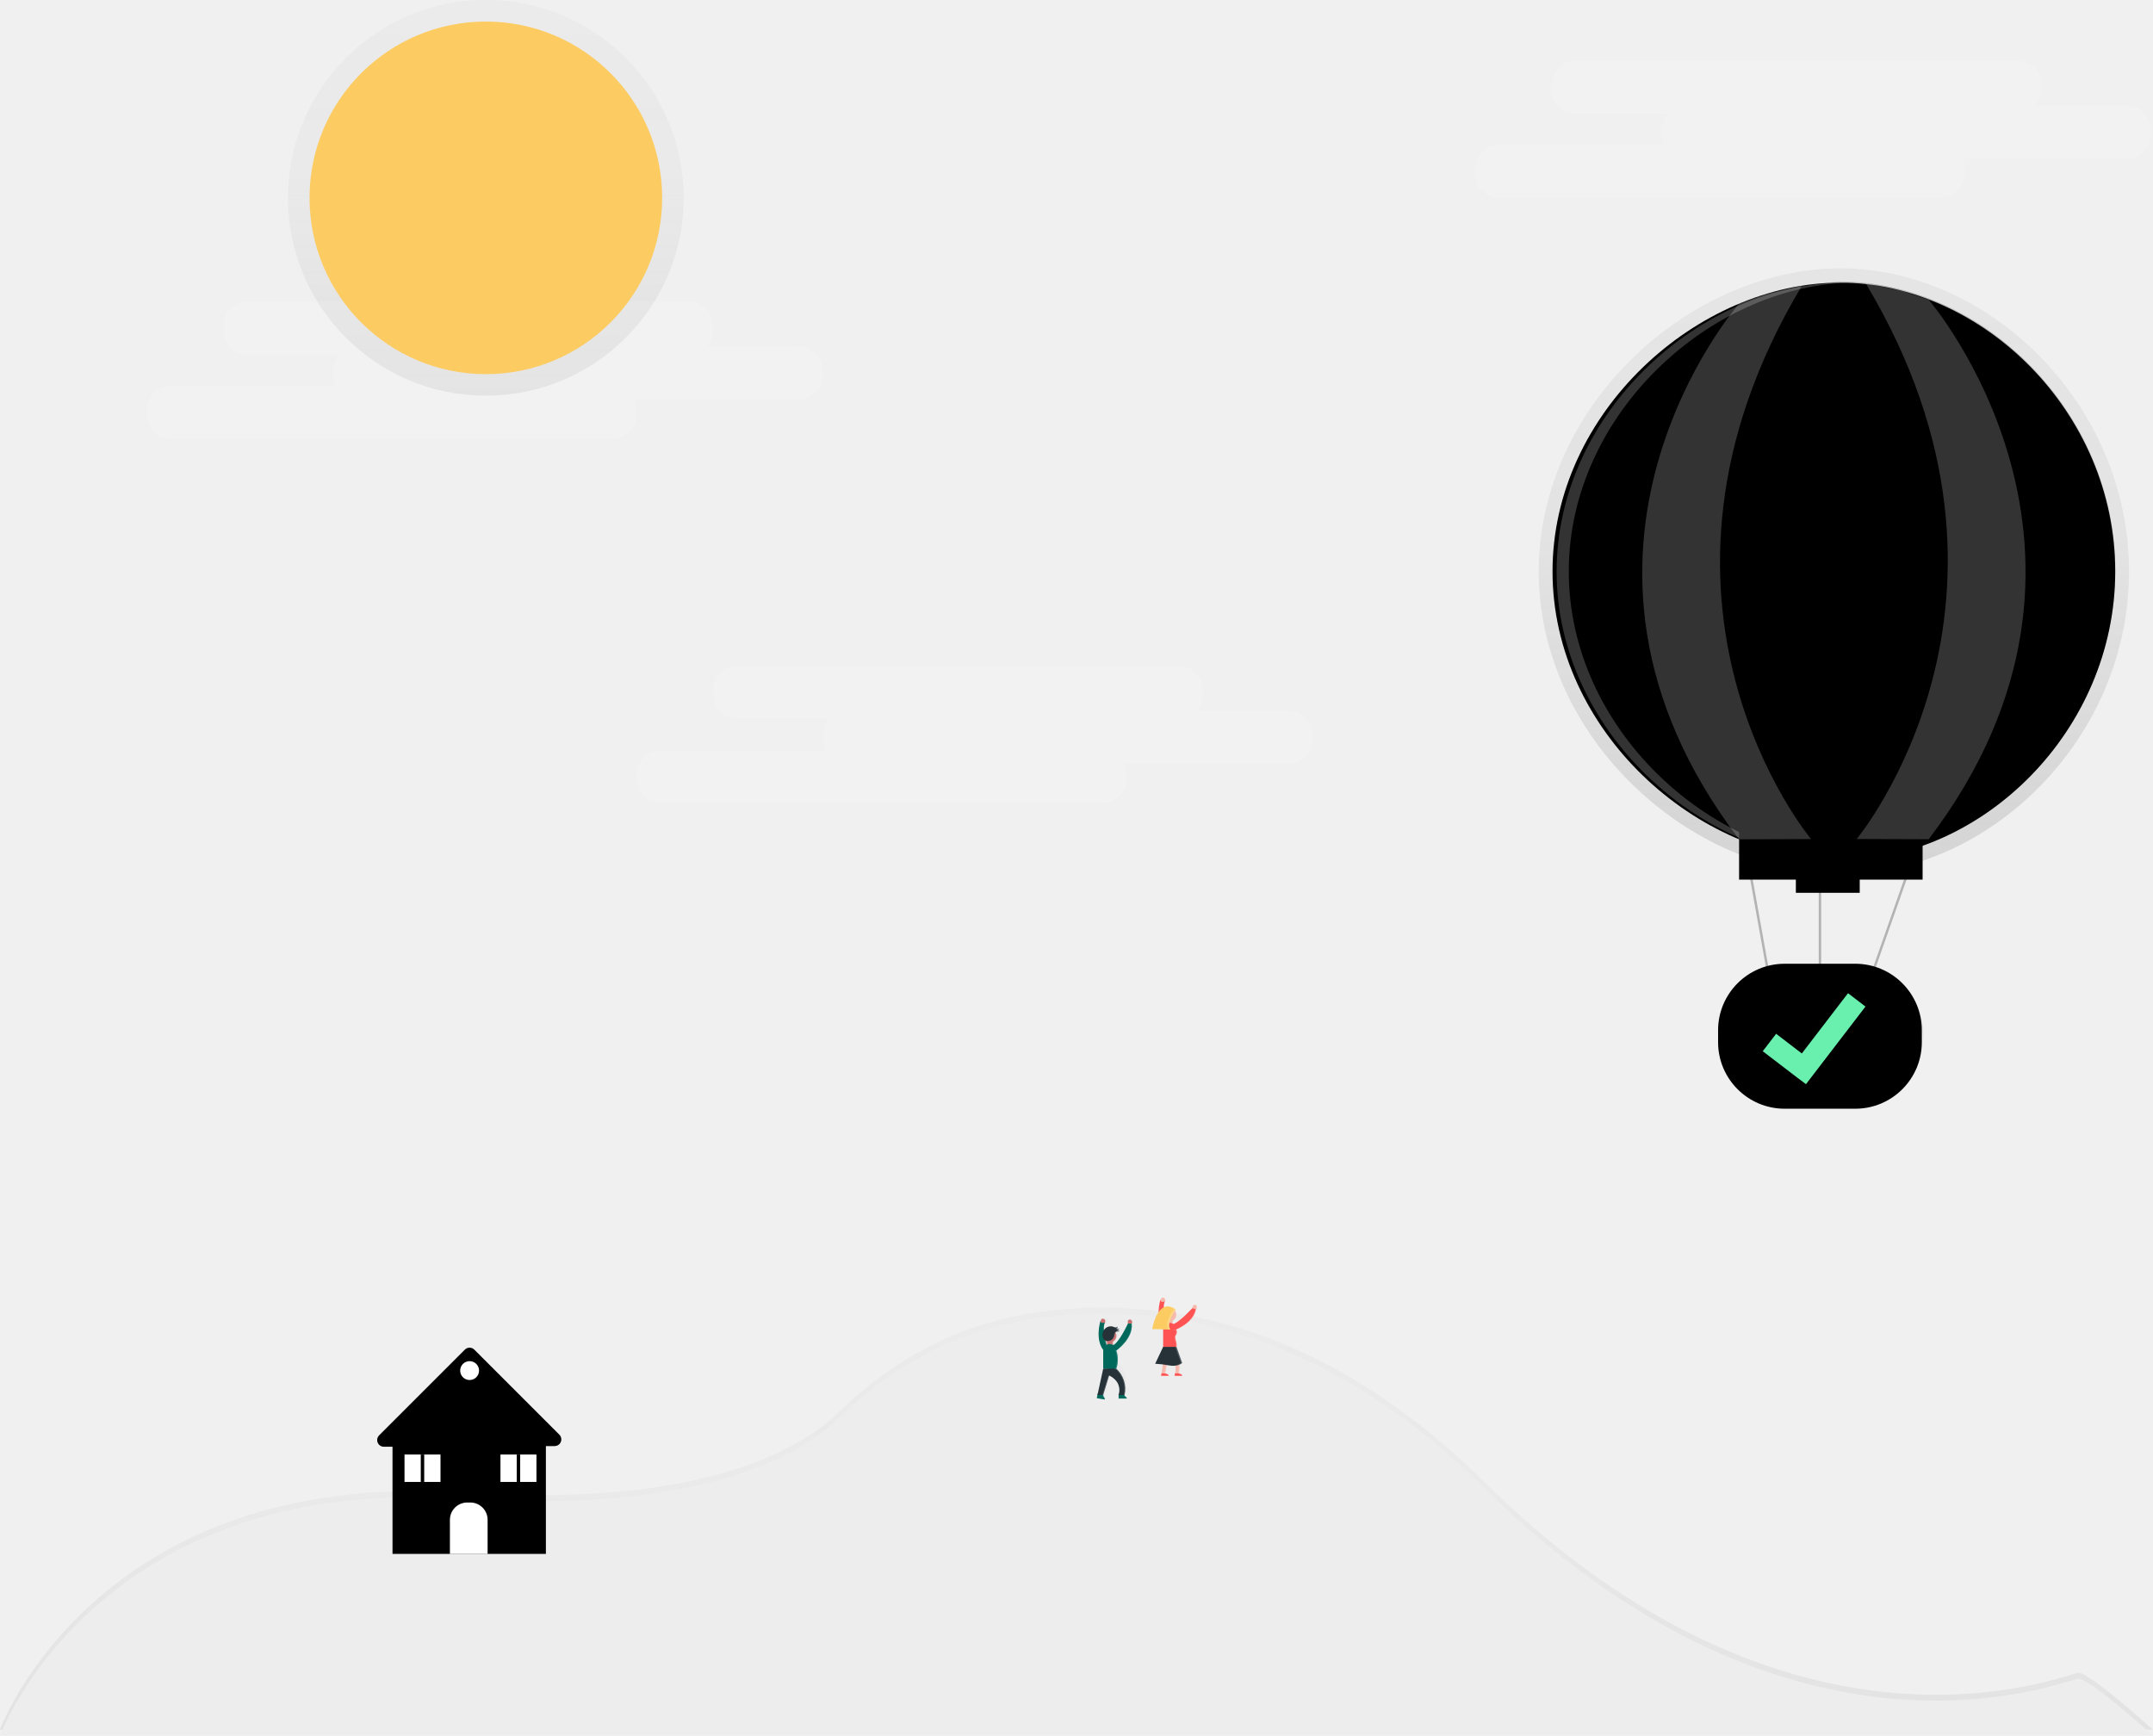
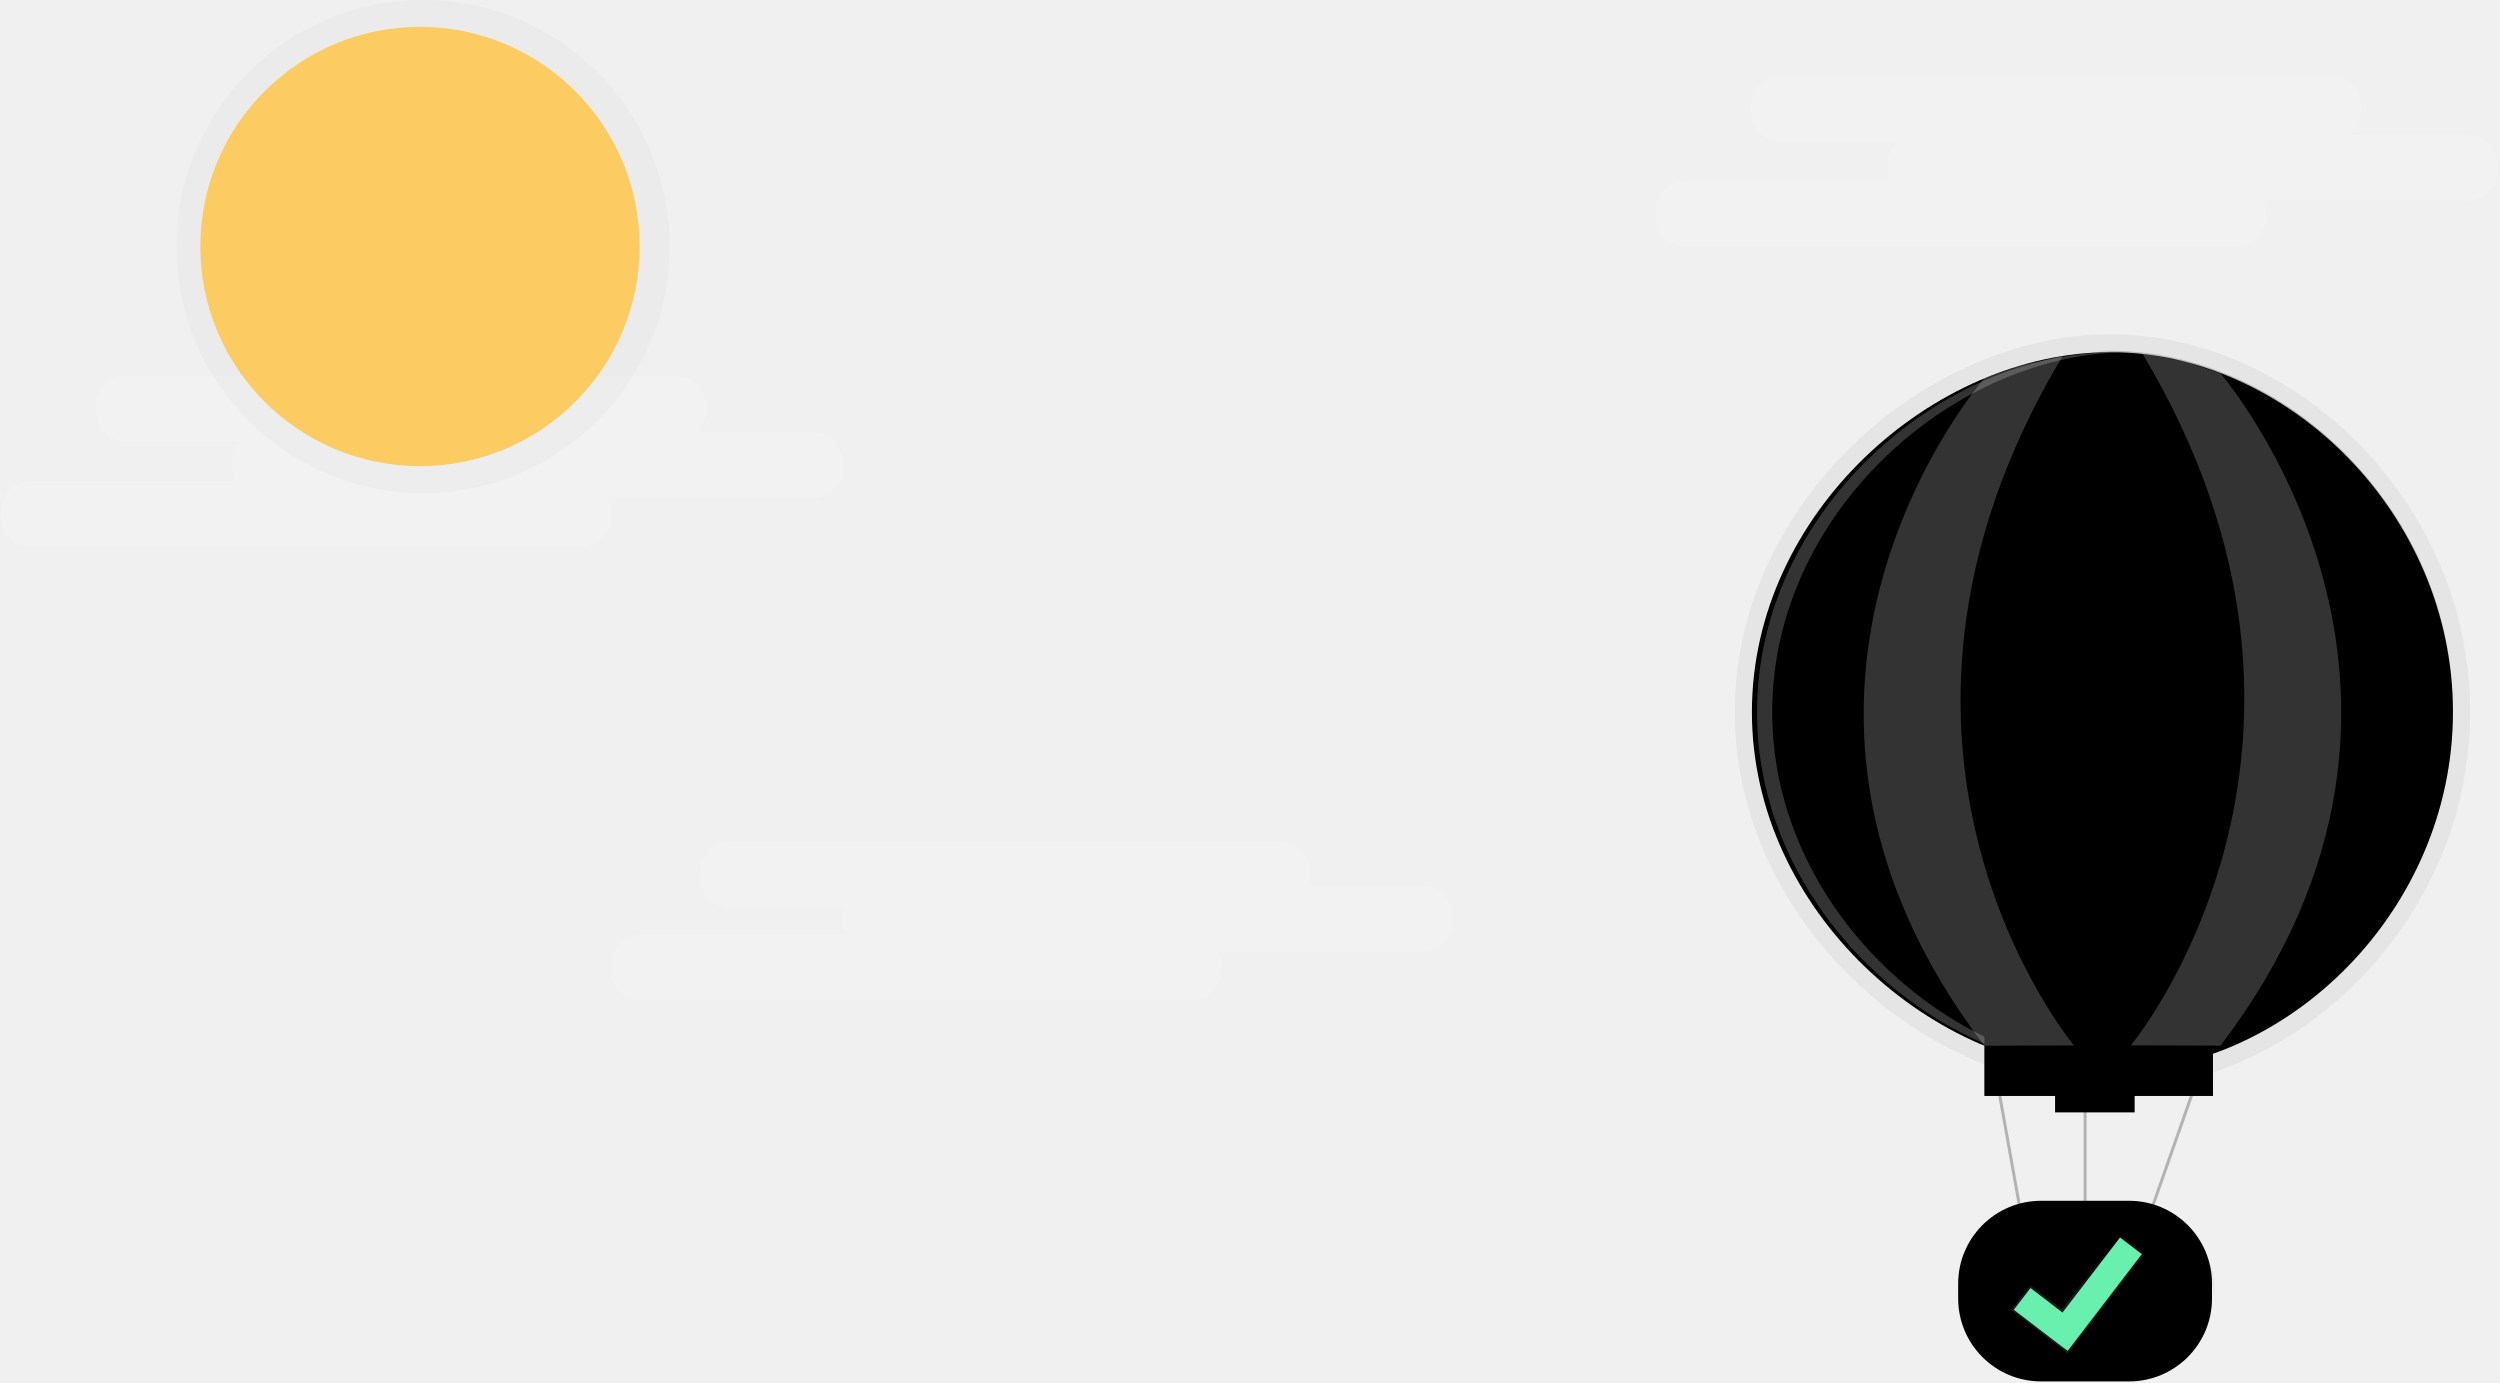
- <svg xmlns="http://www.w3.org/2000/svg" xmlns:xlink="http://www.w3.org/1999/xlink" id="9b8dff4b-368a-4ab8-bc0b-59c96572f6a5" data-name="Layer 1" width="883" height="711.86" viewBox="0 0 883 711.86">
+ <svg xmlns="http://www.w3.org/2000/svg" width="823px" height="455px" viewBox="0 0 823 455" version="1.1">
  <defs>
-     <linearGradient id="eab5defd-bb13-45ae-a86e-22d39d3e2cea" x1="600" y1="803.52" x2="600" y2="630.46" gradientUnits="userSpaceOnUse">
-       <stop offset="0" stop-color="gray" stop-opacity="0.25" />
-       <stop offset="0.54" stop-color="gray" stop-opacity="0.12" />
-       <stop offset="1" stop-color="gray" stop-opacity="0.1" />
+     <linearGradient x1="19926%" y1="16230%" x2="19926%" y2="0%" id="linearGradient-1">
+       <stop stop-color="#808080" stop-opacity="0.25" offset="0%" />
+       <stop stop-color="#808080" stop-opacity="0.12" offset="54%" />
+       <stop stop-color="#808080" stop-opacity="0.1" offset="100%" />
    </linearGradient>
-     <linearGradient id="666c504c-cd42-41b9-a03e-d98f4dda3eb5" x1="199.26" y1="162.3" x2="199.26" y2="0" xlink:href="#eab5defd-bb13-45ae-a86e-22d39d3e2cea" />
-     <linearGradient id="8e152b24-383a-4e7d-b315-0bee7e3d74a2" x1="2855.02" y1="635.26" x2="2855.02" y2="635.22" gradientTransform="matrix(-1, 0, 0, 1, 3466, 0)" xlink:href="#eab5defd-bb13-45ae-a86e-22d39d3e2cea" />
-     <linearGradient id="8f2a7dfd-1602-45be-be61-6ebd6ab5a03b" x1="2849.78" y1="664.28" x2="2849.78" y2="634.41" gradientTransform="matrix(-1, 0, 0, 1, 3466, 0)" xlink:href="#eab5defd-bb13-45ae-a86e-22d39d3e2cea" />
-     <linearGradient id="6fa74df0-cae9-46f9-9ace-4bf5394eec23" x1="902.47" y1="538.96" x2="902.47" y2="500.17" gradientTransform="translate(-157.49 -95.39) rotate(0.13)" gradientUnits="userSpaceOnUse">
-       <stop offset="0" stop-opacity="0.12" />
-       <stop offset="0.55" stop-opacity="0.09" />
-       <stop offset="1" stop-opacity="0.02" />
+     <linearGradient x1="49.816%" y1="100.119%" x2="50.018%" y2="0.016%" id="linearGradient-2">
+       <stop stop-color="#FFFFFF" stop-opacity="0.12" offset="0%" />
+       <stop stop-color="#FFFFFF" stop-opacity="0.09" offset="55%" />
+       <stop stop-color="#FFFFFF" stop-opacity="0.02" offset="100%" />
    </linearGradient>
-     <linearGradient id="1fbefcf2-1d0d-411f-b7ef-97a6712cae01" x1="910.63" y1="452.78" x2="910.63" y2="204.14" xlink:href="#eab5defd-bb13-45ae-a86e-22d39d3e2cea" />
+     <linearGradient x1="91063%" y1="45278%" x2="91063%" y2="20414%" id="linearGradient-3">
+       <stop stop-color="#808080" stop-opacity="0.25" offset="0%" />
+       <stop stop-color="#808080" stop-opacity="0.12" offset="54%" />
+       <stop stop-color="#808080" stop-opacity="0.1" offset="100%" />
+     </linearGradient>
  </defs>
-   <rect x="636.34" y="24.91" width="200.86" height="21.69" rx="9.96" ry="9.96" fill="#f2f2f2" />
-   <rect x="681.33" y="43.39" width="200.86" height="21.69" rx="9.96" ry="9.96" fill="#f2f2f2" />
-   <rect x="605" y="59.46" width="200.86" height="21.69" rx="9.96" ry="9.96" fill="#f2f2f2" />
-   <rect x="292.46" y="273.18" width="200.86" height="21.69" rx="9.96" ry="9.96" fill="#f2f2f2" />
-   <rect x="337.45" y="291.66" width="200.86" height="21.69" rx="9.96" ry="9.96" fill="#f2f2f2" />
-   <rect x="261.12" y="307.72" width="200.86" height="21.69" rx="9.96" ry="9.96" fill="#f2f2f2" />
-   <g opacity="0.5">
-     <path d="M1011,780.22c-4.82,0-115.7,48.21-244.25-78.74-69.81-68.93-138.19-76.27-186.11-68.58C551.19,637.62,524.3,652,503,672.83c-17.13,16.82-58.59,39.74-155.73,33.48-149.44-9.64-188.81,97.22-188.81,97.22h883S1015.79,780.22,1011,780.22Z" transform="translate(-158.5 -94.07)" fill="url(#eab5defd-bb13-45ae-a86e-22d39d3e2cea)" />
+   <g id="Page-1" stroke="none" stroke-width="1" fill="none" fill-rule="evenodd">
+     <g id="air_support">
+       <rect id="Rectangle-path" fill="#F2F2F2" fill-rule="nonzero" x="576.34" y="24.91" width="200.86" height="21.69" rx="9.96" />
+       <rect id="Rectangle-path" fill="#F2F2F2" fill-rule="nonzero" x="621.33" y="44.39" width="200.86" height="21.69" rx="9.96" />
+       <rect id="Rectangle-path" fill="#F2F2F2" fill-rule="nonzero" x="545" y="59.46" width="200.86" height="21.69" rx="9.96" />
+       <rect id="Rectangle-path" fill="#F2F2F2" fill-rule="nonzero" x="230.46" y="277.18" width="200.86" height="21.69" rx="9.96" />
+       <rect id="Rectangle-path" fill="#F2F2F2" fill-rule="nonzero" x="277.45" y="291.66" width="200.86" height="21.69" rx="9.96" />
+       <rect id="Rectangle-path" fill="#F2F2F2" fill-rule="nonzero" x="201.12" y="307.72" width="200.86" height="21.69" rx="9.96" />
+       <rect id="Rectangle-path" fill="#F2F2F2" fill-rule="nonzero" x="31.59" y="123.73" width="200.86" height="21.69" rx="9.96" />
+       <rect id="Rectangle-path" fill="#F2F2F2" fill-rule="nonzero" x="76.59" y="142.21" width="200.86" height="21.69" rx="9.96" />
+       <rect id="Rectangle-path" fill="#F2F2F2" fill-rule="nonzero" x="0.26" y="158.28" width="200.86" height="21.69" rx="9.96" />
+       <g id="Group" opacity="0.5" transform="translate(58, 0)" fill="url(#linearGradient-1)" fill-rule="nonzero">
+         <circle id="Oval" cx="81.26" cy="81.15" r="81.15" />
+       </g>
+       <circle id="Oval" fill="#FCCC63" fill-rule="nonzero" cx="138.26" cy="81.15" r="72.31" />
+       <polyline id="Shape" stroke="#B3B3B3" points="665.52 400.93 655.88 347.09 686.41 345.6 686.41 400.93 707.3 400.93 728.19 341.47" />
+       <rect id="Rectangle-path" fill="#000000" fill-rule="nonzero" x="644.63" y="395.3" width="83.56" height="59.46" rx="27.3" />
+       <path d="M699.27,395.3 L675.17,395.3 C658.771,395.349 645.489,408.631 645.44,425.03 C645.44,425.71 645.44,426.37 645.52,427.03 C646.62,411.451 659.553,399.36 675.17,399.31 L699.27,399.31 C714.887,399.36 727.82,411.451 728.92,427.03 C728.92,426.37 729,425.7 729,425.03 C728.951,408.631 715.669,395.349 699.27,395.3 Z" id="Shape" fill="#000000" fill-rule="nonzero" opacity="0.05" />
+       <polygon id="Shape" fill="url(#linearGradient-2)" fill-rule="nonzero" points="705.66 413.01 697.77 406.82 678.69 430.99 668.43 423.04 662.01 431.2 676.93 442.6 676.93 442.6 680.63 445.57" />
+       <polygon id="Shape" fill="#69F0AE" fill-rule="nonzero" points="705.08 412.86 697.92 407.38 678.97 432.1 668.44 424.02 662.95 431.18 677.06 441.98 677.06 441.98 680.68 444.69" />
+       <path d="M813.17,234.39 C813.17,303.05 755.81,358.71 694.74,358.71 C633.67,358.71 571.08,303.05 571.08,234.39 C571.08,165.73 633.67,110.07 694.75,110.07 C755.83,110.07 813.17,165.73 813.17,234.39 Z" id="Shape" fill="url(#linearGradient-3)" fill-rule="nonzero" />
+       <path d="M807.5,234.39 C807.5,299.84 752.83,352.89 694.61,352.89 C636.39,352.89 576.73,299.84 576.73,234.39 C576.73,168.94 636.41,115.93 694.62,115.93 C752.83,115.93 807.5,168.93 807.5,234.39 Z" id="Shape" fill="#000000" fill-rule="nonzero" />
+       <rect id="Rectangle-path" fill="#000000" fill-rule="nonzero" x="676.53" y="357.05" width="26.19" height="9.15" />
+       <g id="Group" opacity="0.2" transform="translate(690, 115)" fill="#000000" fill-rule="nonzero">
+         <path d="M4.62,0.48 C3.23,0.48 1.85,0.48 0.46,0.58 C57.09,3.03 109.19,55.09 109.19,118.98 C109.19,182.87 57.09,234.93 0.5,237.38 C1.89,237.44 3.28,237.48 4.66,237.48 C62.87,237.48 117.55,184.43 117.55,118.98 C117.55,53.53 62.83,0.48 4.62,0.48 Z" id="Shape" />
+       </g>
+       <g id="Group" opacity="0.2" transform="translate(578, 115)" fill="#FFFFFF" fill-rule="nonzero">
+         <path d="M5.4,119.39 C5.4,54.88 63.4,2.39 120.78,0.93 C119.95,0.93 119.12,0.93 118.29,0.93 C60.08,0.93 0.41,53.98 0.41,119.43 C0.41,184.88 60.07,237.93 118.28,237.93 C119.11,237.93 119.94,237.93 120.77,237.93 C63.37,236.37 5.4,183.93 5.4,119.39 Z" id="Shape" />
+       </g>
+       <rect id="Rectangle-path" fill="#000000" fill-rule="nonzero" x="653.25" y="336.26" width="75.26" height="24.53" />
+       <path d="M653.25,124.52 C653.25,124.52 563.86,226.7 653.25,344.26 L682.77,344.16 C682.77,344.16 601.28,247.04 679.03,117.16 L664.5,120.47 L653.25,124.52 Z" id="Shape" fill="#FFFFFF" fill-rule="nonzero" opacity="0.2" />
+       <path d="M731,122.93 C731,122.93 820.39,226.67 731,344.23 L701.48,344.13 C701.48,344.13 782.97,246.13 705.22,116.28 L719.77,119.19 L731,122.93 Z" id="Shape" fill="#FFFFFF" fill-rule="nonzero" opacity="0.2" />
+     </g>
  </g>
-   <path d="M158.5,805.93s39.37-106.86,188.81-97.22C444.45,715,485.92,692.05,503,675.24c21.26-20.87,48.14-35.21,77.56-39.93,47.92-7.69,116.31-.35,186.11,68.58,128.55,126.95,239.43,78.74,244.25,78.74s30.53,23.3,30.53,23.3Z" transform="translate(-158.5 -94.07)" fill="#f2f2f2" />
-   <path d="M158.5,805.93s39.37-106.86,188.81-97.22C444.45,715,485.92,692.05,503,675.24c21.26-20.87,48.14-35.21,77.56-39.93,47.92-7.69,116.31-.35,186.11,68.58,128.55,126.95,239.43,78.74,244.25,78.74s30.53,23.3,30.53,23.3Z" transform="translate(-158.5 -94.07)" opacity="0.02" />
-   <rect x="91.59" y="123.73" width="200.86" height="21.69" rx="9.96" ry="9.96" fill="#f2f2f2" />
-   <rect x="136.59" y="142.21" width="200.86" height="21.69" rx="9.96" ry="9.96" fill="#f2f2f2" />
-   <rect x="60.26" y="158.28" width="200.86" height="21.69" rx="9.96" ry="9.96" fill="#f2f2f2" />
-   <g opacity="0.5">
-     <circle cx="199.26" cy="81.15" r="81.15" fill="url(#666c504c-cd42-41b9-a03e-d98f4dda3eb5)" />
-   </g>
-   <circle cx="199.26" cy="81.15" r="72.31" fill="#fccc63" />
-   <rect x="160.98" y="590.63" width="62.9" height="46.73" fill="#000000" />
-   <path d="M314,682.8l35.15-35.15a2.74,2.74,0,0,1,3.88,0l34.87,34.87a2.74,2.74,0,0,1-1.93,4.68l-70,.28A2.74,2.74,0,0,1,314,682.8Z" transform="translate(-158.5 -94.07)" fill="#000000" />
-   <path d="M314,682.8l35.15-35.15a2.74,2.74,0,0,1,3.88,0l34.87,34.87a2.74,2.74,0,0,1-1.93,4.68l-70,.28A2.74,2.74,0,0,1,314,682.8Z" transform="translate(-158.5 -94.07)" opacity="0.05" />
-   <path d="M191.62,616.28h1.26a7.1,7.1,0,0,1,7.1,7.1v14a0,0,0,0,1,0,0H184.52a0,0,0,0,1,0,0v-14A7.1,7.1,0,0,1,191.62,616.28Z" fill="#fff" />
-   <circle cx="192.6" cy="562.17" r="3.87" fill="#fff" />
-   <rect x="165.9" y="596.6" width="14.76" height="11.24" fill="#fff" />
-   <rect x="172.57" y="596.6" width="1.41" height="11.24" fill="#000000" />
-   <rect x="205.25" y="596.6" width="14.76" height="11.24" fill="#fff" />
-   <rect x="211.93" y="596.6" width="1.41" height="11.24" fill="#000000" />
-   <g opacity="0.2">
-     <path d="M611,635.22v0C610.87,635.19,611,635.22,611,635.22Z" transform="translate(-158.5 -94.07)" fill="url(#8e152b24-383a-4e7d-b315-0bee7e3d74a2)" />
-   </g>
-   <g opacity="0.2">
-     <path d="M612.45,664.26h.12a.14.14,0,0,0,.09-.12.32.32,0,0,0,0-.12l0-.1c-.1-.24-.33-.56-.46-.84l-.06-.15a1.15,1.15,0,0,1,0-.2s0-.06,0-.09l2.16-7.09h0l.05-.17s2.75,1.18,3.46,3.54a5.54,5.54,0,0,1,.06,3.55h0v0l-.05.12h.05v1.3h3c.21-.1-.07-.36-.35-.62l-.07-.07-.18-.19h0a.94.94,0,0,1-.13-.19l-.05-.12,0-.07H620l0-.11a10.21,10.21,0,0,0-3.06-9.66v0a10.46,10.46,0,0,0,0-6.65c.28-.2,5.73-4.14,5.69-9.24a7,7,0,0,0,0-.82s.47-.39,0-1.1l0-.06v0l0,0,0,0,0,0,0,0,0,0,0,0,0,0h0l0,0h0l0,0h0l-.05,0h-.33a1.48,1.48,0,0,0-.61.2s-.31,1,0,1.26h-.08s-3.23,7-5.39,8l-.15-.09v-.91a1.1,1.1,0,0,0,0-.12h0a1.09,1.09,0,0,0,0-.11,2.45,2.45,0,0,0,.65-.49h0a2.45,2.45,0,0,0,.2-.24h0l.08-.12h0l.08-.14h0l.06-.13v0a2.42,2.42,0,0,0,.11-.29v0l0-.12v0l0-.15v0s0-.08,0-.12v0c0-.05,0-.1,0-.16a2.43,2.43,0,0,0-.15-.84q0-.11-.09-.22l-.05-.11-.07-.12a.8.8,0,0,1,.19-.17,1.13,1.13,0,0,1,.45-.14h.39l.08,0a.7.7,0,0,0,.16-.09.73.73,0,0,1,.26-.14h-.59l-.09,0-.08,0-.09,0-.08,0-.08,0-.08,0-.08,0-.08,0h0l-.16-.07a.86.86,0,0,0,.26.06h.34l.06,0,0,0,0,0,0,0,0,0,0,0,0,0,0,0,0,0,.06-.05,0,0,0,0,0,0,0,0,0,0,0,0v0l0-.08-.11,0-.07,0h0a1.52,1.52,0,0,1-.41,0l-.29,0h0l-.13,0h0l-.12-.05h0A.46.46,0,0,0,617,638l.11-.07a.58.58,0,0,0,.2-.39.44.44,0,0,0,0-.19l-.07.06-.06,0a1,1,0,0,1-.65.18h-.08a3,3,0,0,1-.59-.22l-.17-.06-.05,0-.14,0-.08,0-.11,0h-.53a3.05,3.05,0,0,0-2,.84,3,3,0,0,0-.34.4,3.92,3.92,0,0,1,.39-2.13l-.06,0,0,0-.18,0-.09.17a2,2,0,0,1,.27-.68l-.06,0a.81.81,0,0,0,0-1.08c-.47-.71-1.34-.16-1.34-.16a3.64,3.64,0,0,0-.14.71l-.14-.06c-.16.54-1.94,6.74,1,10.7a2.47,2.47,0,0,0,0,.25v6.68l-2,9.16h0v0h0l-.39,1.73,2.81.46Zm.5-21.65a2.44,2.44,0,0,0,.52.33,1.09,1.09,0,0,0,0,.19V644l-.17.08C613.17,643.65,613.06,643.15,612.94,642.61Z" transform="translate(-158.5 -94.07)" fill="url(#8f2a7dfd-1602-45be-be61-6ebd6ab5a03b)" />
-   </g>
-   <path d="M622.66,636.93s.52-.44,0-1.22-1.48-.17-1.48-.17-.35,1.13,0,1.39S622.66,636.93,622.66,636.93Z" transform="translate(-158.5 -94.07)" fill="#ca7070" />
-   <path id="39458adb-bcd5-4769-9abe-182f7ae0ca71" data-name="&lt;Path&gt;" d="M617.28,666.09h2.4a.79.79,0,0,0,.23.62c.32.37,1,.82.67,1h-3.3Z" transform="translate(-158.5 -94.07)" fill="#00695c" />
-   <path d="M619.73,666.71a.79.79,0,0,1-.23-.62h.17a.79.79,0,0,0,.23.62c.32.37,1,.82.67,1h-.17C620.7,667.53,620.05,667.08,619.73,666.71Z" transform="translate(-158.5 -94.07)" fill="#fff" opacity="0.2" />
-   <path id="24b3a5d5-99f8-4317-aac1-7589e0408752" data-name="&lt;Path&gt;" d="M608.72,665.6,611,666a1.15,1.15,0,0,0,.1.79c.25.51.8,1.17.47,1.31l-3.25-.53Z" transform="translate(-158.5 -94.07)" fill="#00695c" />
-   <path d="M609.82,635.87s-2.57,8.11,1.74,12.6l1.25-1s-2.55-8.85-1.12-10.93C609.17,635.75,609.82,635.87,609.82,635.87Z" transform="translate(-158.5 -94.07)" fill="#00695c" />
-   <path d="M611.6,636.58s.52-.44,0-1.22-1.48-.17-1.48-.17-.35,1.13,0,1.39S611.6,636.58,611.6,636.58Z" transform="translate(-158.5 -94.07)" fill="#ca7070" />
-   <path d="M610.9,666.75a1.15,1.15,0,0,1-.1-.79l-2.08-.34v0L611,666a1.15,1.15,0,0,0,.1.79c.25.51.8,1.17.47,1.31l-.14,0C611.65,667.86,611.14,667.24,610.9,666.75Z" transform="translate(-158.5 -94.07)" fill="#fff" opacity="0.2" />
-   <rect x="612.51" y="643.42" width="2.44" height="3.62" rx="1.12" ry="1.12" transform="translate(1068.97 1196.39) rotate(180)" fill="#ca7070" />
-   <path d="M612.63,648s-2.52-8.74-1.15-10.89l.2,0,0,0,.06,0c-1.43,2.08,1.12,10.93,1.12,10.93l-1.25,1-.11-.12Z" transform="translate(-158.5 -94.07)" fill="#fff" opacity="0.2" />
-   <circle cx="455.19" cy="547.92" r="2.7" fill="#ca7070" />
-   <path d="M614.65,645.82v-1.18a1.21,1.21,0,0,0,0-.26,2.7,2.7,0,0,0-1.08-5.1h.15a2.7,2.7,0,0,1,1.24,5.1,1.21,1.21,0,0,1,0,.26v1.18a1.22,1.22,0,0,1-1.22,1.22h-.15A1.22,1.22,0,0,0,614.65,645.82Z" transform="translate(-158.5 -94.07)" fill="#fff" opacity="0.2" />
-   <path d="M610.95,655.45s5.21.59,5.4,0a11.52,11.52,0,0,0,0-7.41,2.7,2.7,0,0,0-2.7-2.7h0a2.7,2.7,0,0,0-2.7,2.7Z" transform="translate(-158.5 -94.07)" fill="#00695c" />
-   <path d="M610.95,655.45l-2.35,10.8h2.35l2.44-8s3,1.31,3.83,3.92a5.73,5.73,0,0,1,0,4.09h2.53l0-.12a11.23,11.23,0,0,0-3.42-10.69h0" transform="translate(-158.5 -94.07)" fill="#263238" />
-   <path d="M616,655.45a11.52,11.52,0,0,0,0-7.41,2.7,2.7,0,0,0-2.53-2.69h.17a2.7,2.7,0,0,1,2.7,2.7,11.52,11.52,0,0,1,0,7.41c-.07.21-.78.27-1.67.26C615.44,655.7,616,655.63,616,655.45Z" transform="translate(-158.5 -94.07)" fill="#fff" opacity="0.2" />
-   <path d="M616.39,648s7-4.88,6.27-11.06H621.1s-3.75,8.1-6.14,8.89S616.39,648,616.39,648Z" transform="translate(-158.5 -94.07)" fill="#00695c" />
-   <g opacity="0.2">
-     <path d="M613.34,658.42l-2.39,7.87h-.35l2.44-8Z" transform="translate(-158.5 -94.07)" fill="#fff" />
-     <path d="M616,655.49h.35a11.23,11.23,0,0,1,3.42,10.69l0,.12h-.35l0-.12A11.23,11.23,0,0,0,616,655.49Z" transform="translate(-158.5 -94.07)" fill="#fff" />
-   </g>
-   <path d="M622.4,637h.26c.7,6.19-6.27,11.06-6.27,11.06l-.17-.07C617,647.42,623.05,642.79,622.4,637Z" transform="translate(-158.5 -94.07)" fill="#fff" opacity="0.2" />
-   <path d="M615.84,640.78a4.47,4.47,0,0,0-.31,1.09,2.92,2.92,0,0,1-1.24,1.9,2.74,2.74,0,0,1-1.21.33,2.31,2.31,0,0,1-1.79-.54,2.22,2.22,0,0,1-.55-1.1,3.74,3.74,0,0,1,1-3.44,3.32,3.32,0,0,1,3.45-.73,3.3,3.3,0,0,0,.66.24,1.09,1.09,0,0,0,1-.32.6.6,0,0,1-.58.78,1.68,1.68,0,0,0,1.29.07,1.09,1.09,0,0,1-1.38.55,3.69,3.69,0,0,0,1.56.32c-.11,0-.33.21-.47.25a3,3,0,0,1-.52,0A1,1,0,0,0,615.84,640.78Z" transform="translate(-158.5 -94.07)" fill="#263238" />
-   <g opacity="0.2">
-     <path d="M616.2,639a1.67,1.67,0,0,0,.64.16A1.68,1.68,0,0,1,616,639a.61.61,0,0,0,.61-.66l.14-.12A.6.6,0,0,1,616.2,639Z" transform="translate(-158.5 -94.07)" fill="#fff" />
-     <path d="M615.66,638.53a3.3,3.3,0,0,1-.66-.24,3,3,0,0,0-1-.21,3,3,0,0,1,1.21.21,3.3,3.3,0,0,0,.66.24h.09A1,1,0,0,1,615.66,638.53Z" transform="translate(-158.5 -94.07)" fill="#fff" />
-     <path d="M617,640.18c.14,0,.36-.25.47-.25a3.69,3.69,0,0,1-1.56-.32,1,1,0,0,0,.35.07,3.69,3.69,0,0,0,1.39.24c-.11,0-.33.21-.47.25a1.16,1.16,0,0,1-.36,0Z" transform="translate(-158.5 -94.07)" fill="#fff" />
-     <path d="M612.9,644.1a2.74,2.74,0,0,0,1.21-.33,2.92,2.92,0,0,0,1.24-1.9,4.47,4.47,0,0,1,.31-1.09,1,1,0,0,1,.85-.56h.17a1,1,0,0,0-.85.56,4.47,4.47,0,0,0-.31,1.09,2.92,2.92,0,0,1-1.24,1.9,2.74,2.74,0,0,1-1.21.33h-.17Z" transform="translate(-158.5 -94.07)" fill="#fff" />
-     <path d="M616.41,639.69a1.1,1.1,0,0,0,.89-.57l.2-.06A1.1,1.1,0,0,1,616.41,639.69Z" transform="translate(-158.5 -94.07)" fill="#fff" />
-   </g>
-   <path d="M622.49,636.93s.52-.44,0-1.22a.83.83,0,0,0-.65-.4.85.85,0,0,1,.82.4c.52.78,0,1.22,0,1.22a4.72,4.72,0,0,1-1,.11A5.16,5.16,0,0,0,622.49,636.93Z" transform="translate(-158.5 -94.07)" fill="#fff" opacity="0.2" />
-   <path d="M634.41,627.22s-2.57,8.11,1.74,12.6l1.25-1s-2.55-8.85-1.12-10.93C633.76,627.1,634.41,627.22,634.41,627.22Z" transform="translate(-158.5 -94.07)" fill="#ff5252" />
-   <path d="M636.19,627.94s.52-.44,0-1.22-1.48-.17-1.48-.17-.35,1.13,0,1.39S636.19,627.94,636.19,627.94Z" transform="translate(-158.5 -94.07)" fill="#f6b9ad" />
-   <rect x="637.1" y="634.78" width="2.44" height="3.62" rx="1.12" ry="1.12" transform="translate(1118.15 1179.11) rotate(180)" fill="#f6b9ad" />
-   <path d="M637.22,639.39s-2.52-8.74-1.15-10.89l.2,0,0,0,.06,0c-1.43,2.08,1.12,10.93,1.12,10.93l-1.25,1-.11-.12Z" transform="translate(-158.5 -94.07)" fill="#fff" opacity="0.2" />
-   <circle cx="479.78" cy="539.27" r="2.7" fill="#f6b9ad" />
-   <path d="M639.24,637.17V636a1.21,1.21,0,0,0,0-.26,2.7,2.7,0,0,0-1.08-5.1h.15a2.7,2.7,0,0,1,1.24,5.1,1.21,1.21,0,0,1,0,.26v1.18a1.22,1.22,0,0,1-1.22,1.22h-.15A1.22,1.22,0,0,0,639.24,637.17Z" transform="translate(-158.5 -94.07)" fill="#fff" opacity="0.2" />
-   <path d="M635.54,646.8s5.21.59,5.4,0c.62-1.9-1-4-.21-5a2.47,2.47,0,0,0,.21-2.44,2.7,2.7,0,0,0-2.7-2.7h0a2.7,2.7,0,0,0-2.7,2.7Z" transform="translate(-158.5 -94.07)" fill="#ff5252" />
-   <path d="M640.74,641.84a2.47,2.47,0,0,0,.21-2.44,2.7,2.7,0,0,0-2.7-2.7h-.17a2.7,2.7,0,0,1,2.53,2.69,2.47,2.47,0,0,1-.21,2.44c-.84,1,.83,3.06.21,5-.06.18-.6.25-1.31.26.88,0,1.59-.05,1.66-.26C641.57,644.9,639.9,642.84,640.74,641.84Z" transform="translate(-158.5 -94.07)" fill="#fff" opacity="0.2" />
-   <path d="M639.83,646.63h0a15.46,15.46,0,0,1,2.2,10.69l0,.12h-1.62a8.7,8.7,0,0,0,0-4.09,6.46,6.46,0,0,0-2.46-3.92l-1.57,8h-1.51l1.51-10.8Z" transform="translate(-158.5 -94.07)" fill="#f6b9ad" />
-   <path d="M649,631.09s.63-.26.36-1.17-1.36-.6-1.36-.6-.67,1-.41,1.33S649,631.09,649,631.09Z" transform="translate(-158.5 -94.07)" fill="#f6b9ad" />
-   <path d="M639.75,639.83s8.09-2.62,9.24-8.74l-1.5-.46s-6,6.65-8.48,6.7S639.75,639.83,639.75,639.83Z" transform="translate(-158.5 -94.07)" fill="#ff5252" />
-   <path d="M648.71,631.1l.25.08c-1.15,6.12-9.24,8.74-9.24,8.74l-.14-.11C640.53,639.47,647.64,636.81,648.71,631.1Z" transform="translate(-158.5 -94.07)" fill="#fff" opacity="0.2" />
-   <g opacity="0.2">
-     <path d="M637.58,649.42l-1.57,8h.35l1.52-7.78A3.74,3.74,0,0,0,637.58,649.42Z" transform="translate(-158.5 -94.07)" fill="#fff" />
-     <path d="M639.83,646.63h-.35a15.46,15.46,0,0,1,2.2,10.69l0,.12H642l0-.12A15.46,15.46,0,0,0,639.83,646.63Z" transform="translate(-158.5 -94.07)" fill="#fff" />
-   </g>
-   <path d="M648.82,631s.63-.26.36-1.17a.83.83,0,0,0-.5-.57.85.85,0,0,1,.67.62c.27.9-.36,1.17-.36,1.17a4.72,4.72,0,0,1-1-.19A5.16,5.16,0,0,0,648.82,631Z" transform="translate(-158.5 -94.07)" fill="#fff" opacity="0.2" />
-   <path d="M635.54,646.51l-3.28,6.92a40.62,40.62,0,0,1,5.71.69c3.63.69,5.36-1,5.36-1L641,646.51Z" transform="translate(-158.5 -94.07)" fill="#263238" />
-   <path d="M636.41,657.4s1.73.35,1.38,1h-3.11l.17-1Z" transform="translate(-158.5 -94.07)" fill="#ff5252" />
-   <path d="M641.94,657.4s1.73.35,1.38,1h-3.11l.17-1Z" transform="translate(-158.5 -94.07)" fill="#ff5252" />
-   <path d="M640.73,631.12s-4.15,5.88-2.25,8.3l-7.43-.17S633.12,625.93,640.73,631.12Z" transform="translate(-158.5 -94.07)" fill="#fccc63" />
-   <path d="M640.73,631.12a6.31,6.31,0,0,0-2.9-1.18,7.32,7.32,0,0,1,2,1s-4.15,5.88-2.25,8.3l-6.54-.15,0,.15,7.43.17C636.58,637,640.73,631.12,640.73,631.12Z" transform="translate(-158.5 -94.07)" fill="#fff" opacity="0.2" />
-   <path d="M641,646.51h-.52l2.34,6.57a5.28,5.28,0,0,1-3.44,1.2,5.5,5.5,0,0,0,4-1.2Z" transform="translate(-158.5 -94.07)" fill="#fff" opacity="0.2" />
-   <path d="M636.41,657.4h-.35s1.73.35,1.38,1h.35C638.14,657.74,636.41,657.4,636.41,657.4Z" transform="translate(-158.5 -94.07)" fill="#fff" opacity="0.2" />
-   <path d="M641.94,657.4h-.35s1.73.35,1.38,1h.35C643.67,657.74,641.94,657.4,641.94,657.4Z" transform="translate(-158.5 -94.07)" fill="#fff" opacity="0.2" />
-   <polyline points="725.52 400.93 715.88 347.09 746.41 345.6 746.41 400.93 767.3 400.93 788.19 341.47" fill="none" stroke="#b3b3b3" stroke-miterlimit="10" />
-   <rect x="704.63" y="395.3" width="83.56" height="59.46" rx="27.3" ry="27.3" fill="#000000" />
-   <path d="M917.77,489.37h-24.1a29.82,29.82,0,0,0-29.73,29.73h0c0,.68,0,1.34.08,2a29.82,29.82,0,0,1,29.65-27.72h24.1a29.82,29.82,0,0,1,29.65,27.72c0-.66.08-1.33.08-2h0A29.82,29.82,0,0,0,917.77,489.37Z" transform="translate(-158.5 -94.07)" opacity="0.05" />
-   <polygon points="765.66 413.01 757.77 406.82 738.69 430.99 728.43 423.04 722.01 431.2 736.93 442.6 736.93 442.6 740.63 445.57 765.66 413.01" fill="url(#6fa74df0-cae9-46f9-9ace-4bf5394eec23)" />
-   <polygon points="765.08 412.86 757.92 407.38 738.97 432.1 728.44 424.02 722.95 431.18 737.06 441.98 737.06 441.98 740.68 444.69 765.08 412.86" fill="#69f0ae" />
-   <path d="M1031.67,328.46c0,68.66-57.36,124.32-118.43,124.32S789.58,397.12,789.58,328.46s62.59-124.32,123.67-124.32S1031.67,259.8,1031.67,328.46Z" transform="translate(-158.5 -94.07)" fill="url(#1fbefcf2-1d0d-411f-b7ef-97a6712cae01)" />
-   <path d="M1026,328.46c0,65.45-54.67,118.5-112.89,118.5s-117.88-53.05-117.88-118.5S854.91,210,913.12,210,1026,263,1026,328.46Z" transform="translate(-158.5 -94.07)" fill="#000000" />
-   <rect x="736.53" y="357.05" width="26.19" height="9.15" fill="#000000" />
-   <g opacity="0.2">
-     <path d="M913.12,209.55c-1.39,0-2.77,0-4.16.1,56.63,2.45,108.73,54.51,108.73,118.4S965.59,444,909,446.45c1.39.06,2.78.1,4.16.1,58.21,0,112.89-53.05,112.89-118.5S971.33,209.55,913.12,209.55Z" transform="translate(-158.5 -94.07)" />
-   </g>
-   <g opacity="0.2">
-     <path d="M801.9,328.46c0-64.51,58-117,115.38-118.46-.83,0-1.66,0-2.49,0-58.21,0-117.88,53.05-117.88,118.5S856.57,447,914.78,447c.83,0,1.66,0,2.49,0C859.87,445.44,801.9,393,801.9,328.46Z" transform="translate(-158.5 -94.07)" fill="#fff" />
-   </g>
-   <rect x="713.25" y="336.26" width="75.26" height="24.53" fill="#000000" />
-   <path d="M871.75,218.59s-89.39,102.18,0,219.74l29.52-.1s-81.49-97.12-3.74-227L883,214.54Z" transform="translate(-158.5 -94.07)" fill="#fff" opacity="0.2" />
-   <path d="M949.5,217s89.39,103.74,0,221.3l-29.52-.1s81.49-98,3.74-227.85l14.55,2.91Z" transform="translate(-158.5 -94.07)" fill="#fff" opacity="0.2" />
</svg>
